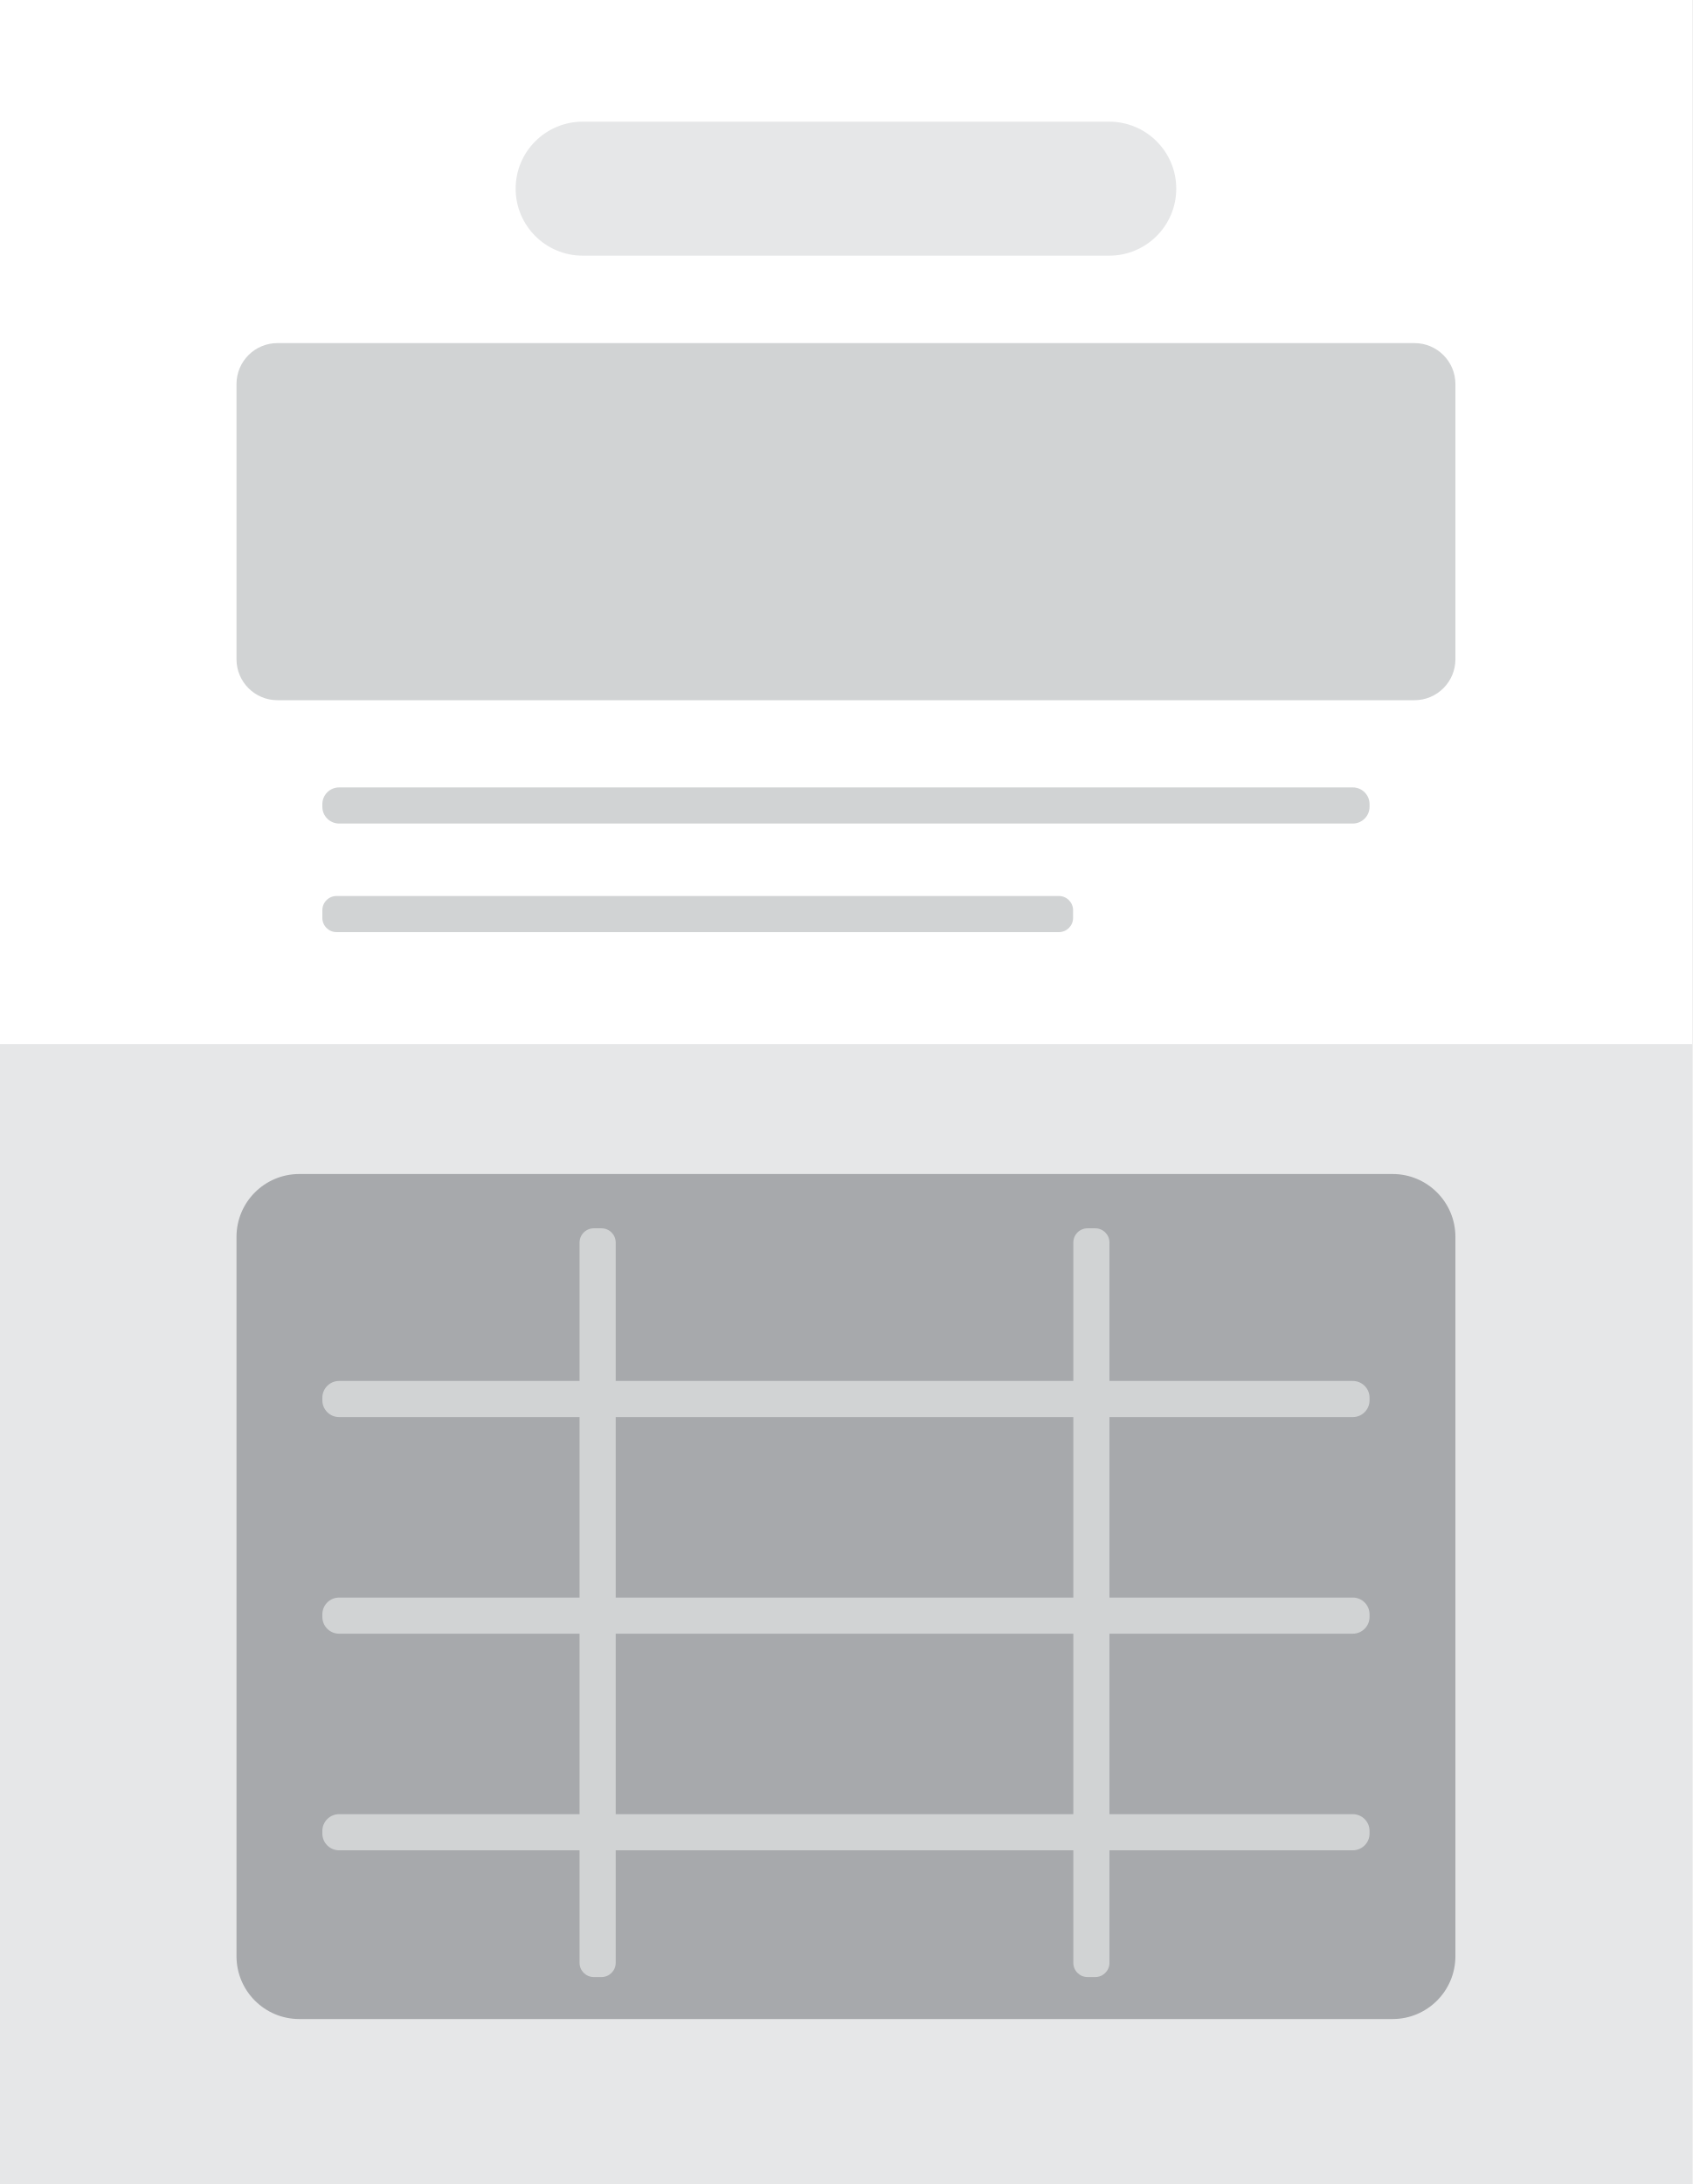
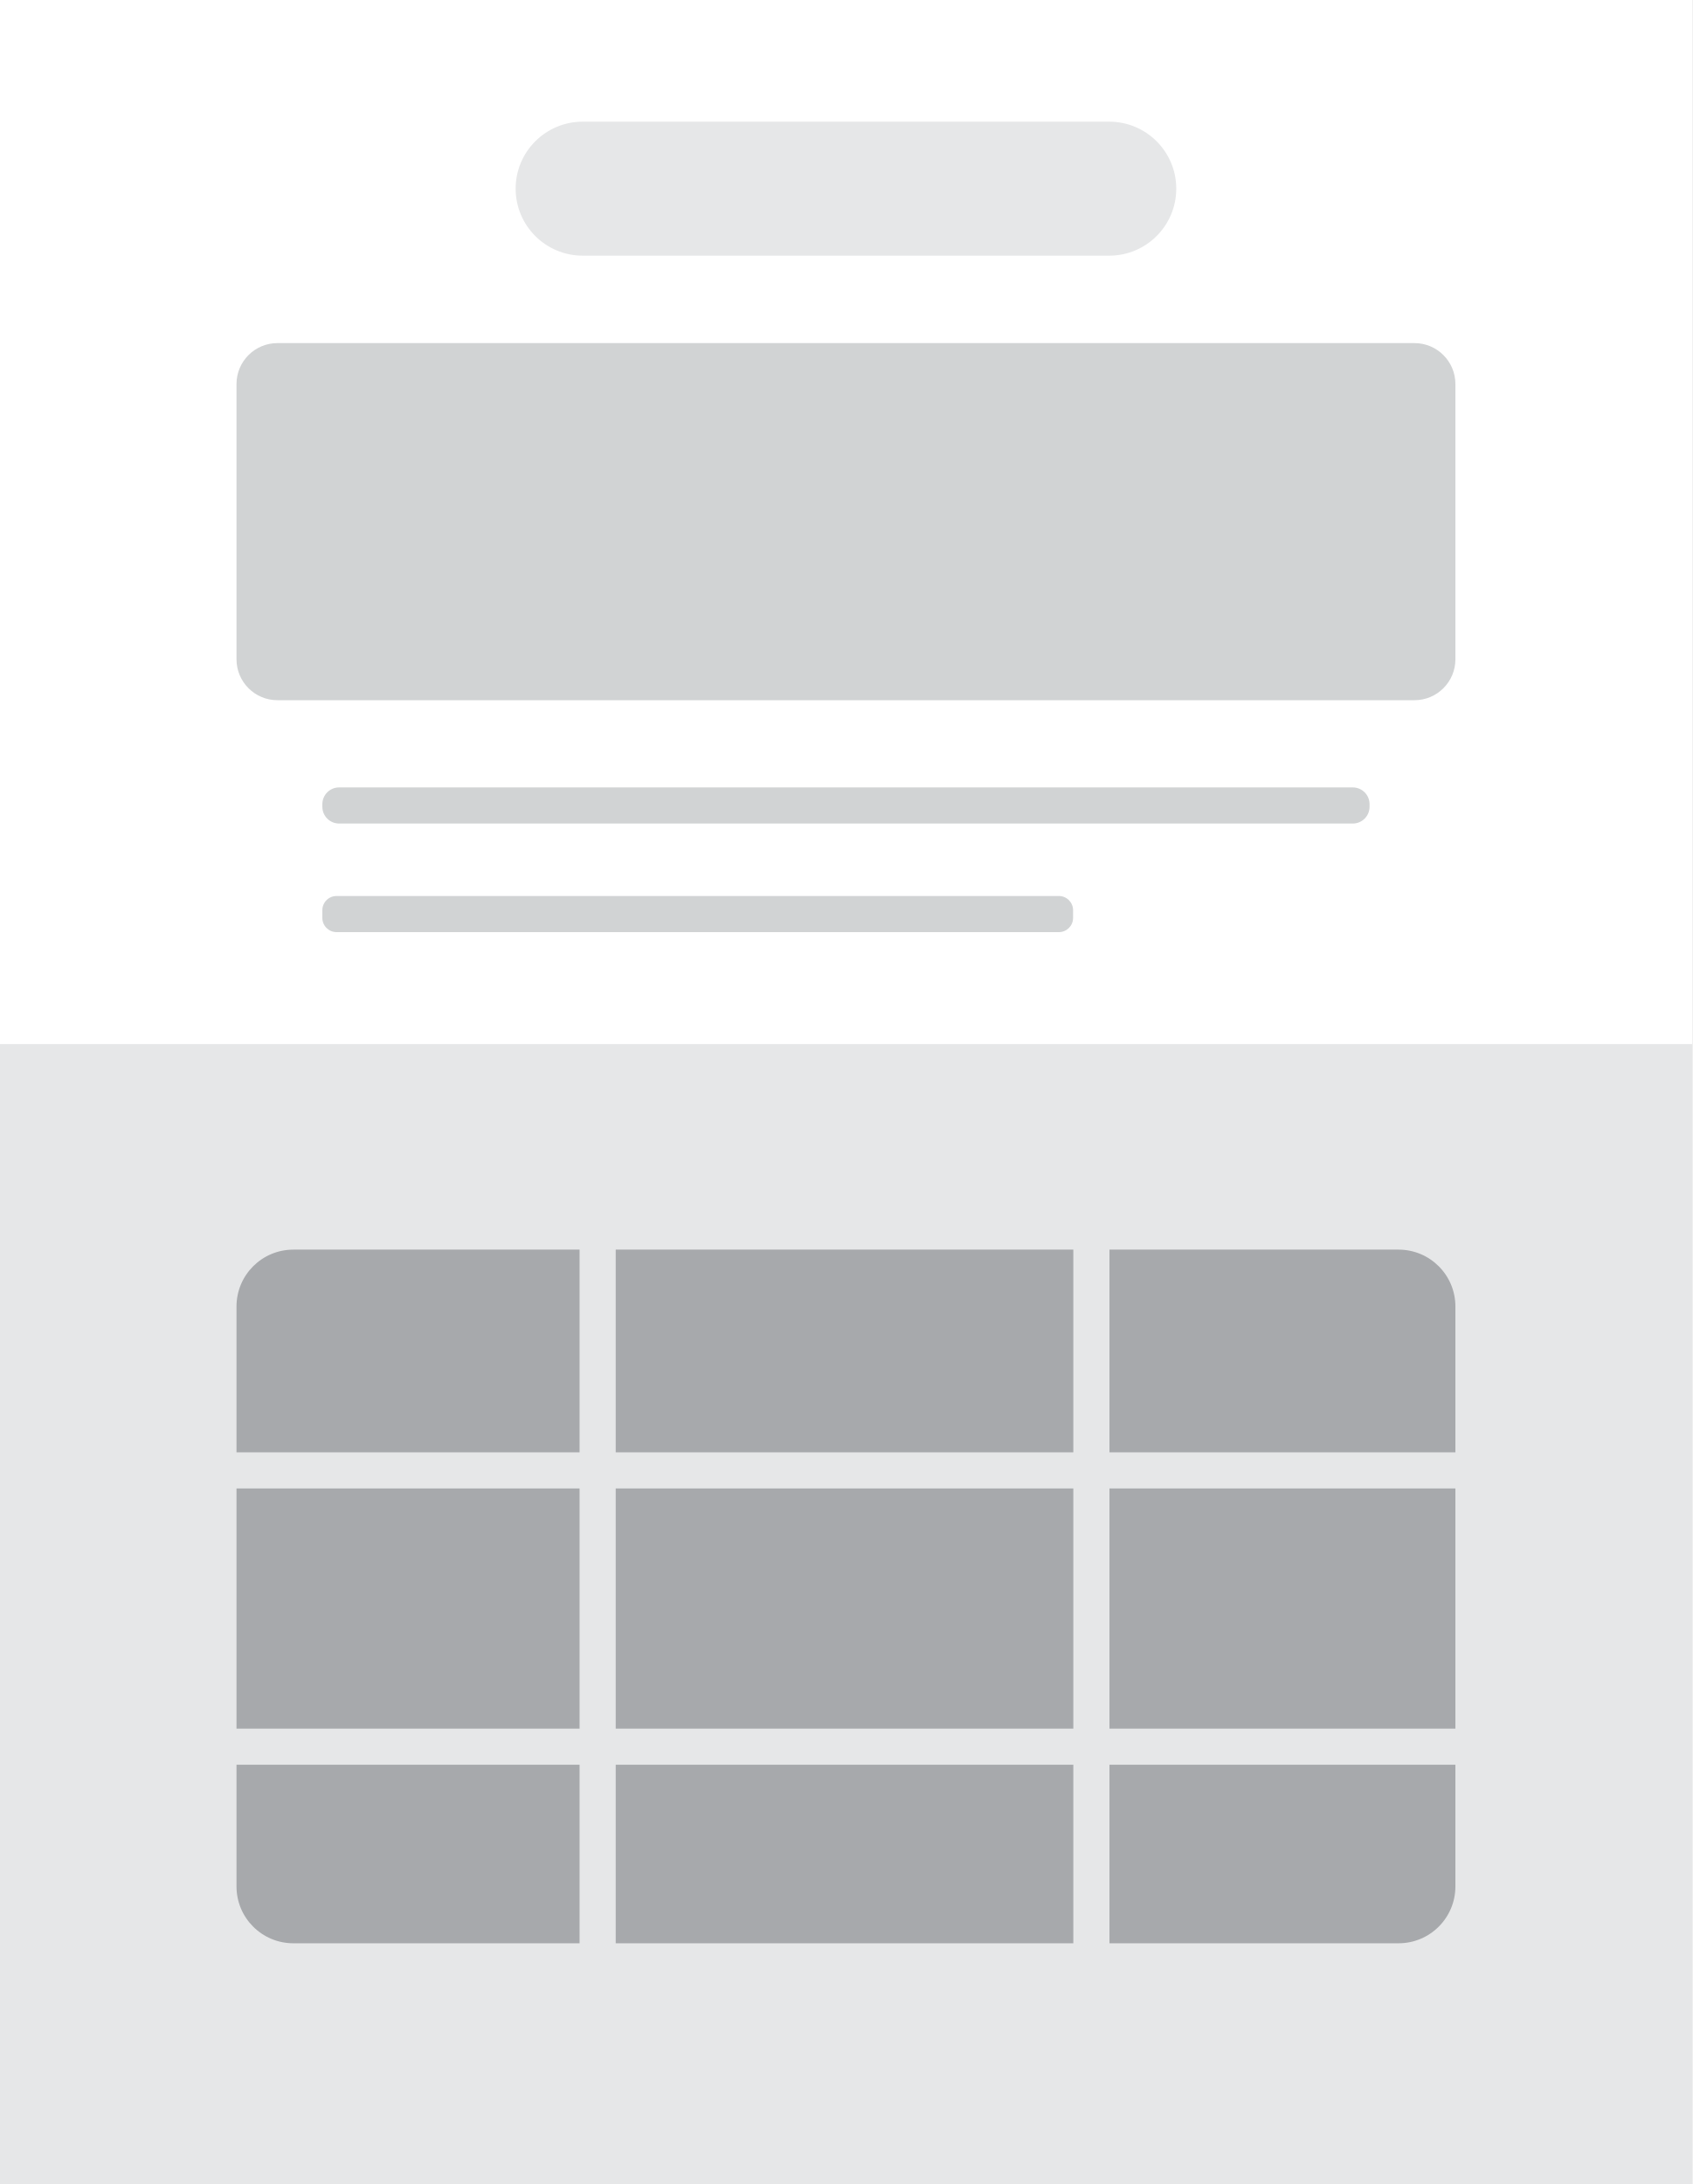
<svg xmlns="http://www.w3.org/2000/svg" viewBox="0 0 595.3 768.3">
  <g id="Layer_2" data-name="Layer 2">
    <g id="Layer_1-2" data-name="Layer 1">
      <rect width="595.3" height="768.34" style="fill:#fff" />
      <rect x="181.4" y="42.8" width="232.4" height="47.14" rx="23.6" style="fill:#e6e7e8" />
      <rect x="83.2" y="120.7" width="428.8" height="125.62" rx="14.4" style="fill:#d1d3d4" />
      <rect x="113.4" y="277" width="368.4" height="12.71" rx="5.9" style="fill:#d1d3d4" />
      <rect x="113.4" y="315.2" width="264.1" height="12.71" rx="5" style="fill:#d1d3d4" />
      <rect y="367.3" width="595.3" height="401.08" style="fill:#e6e7e8" />
-       <rect x="83.2" y="413" width="428.8" height="297.27" rx="22.1" style="fill:#a7a9ac" />
-       <rect x="113.4" y="485.8" width="368.4" height="12.71" rx="5.9" style="fill:#d1d3d4" />
-       <rect x="113.4" y="562" width="368.4" height="12.71" rx="5.9" style="fill:#d1d3d4" />
-       <rect x="113.4" y="638.2" width="368.4" height="12.71" rx="5.9" style="fill:#d1d3d4" />
-       <rect x="78.5" y="557.4" width="263.4" height="12.71" rx="5" transform="translate(774 353.6) rotate(90)" style="fill:#d1d3d4" />
-       <rect x="252.2" y="557.4" width="263.4" height="12.71" rx="5" transform="translate(947.7 179.9) rotate(90)" style="fill:#d1d3d4" />
+       <rect x="83.2" y="439.6" width="428.8" height="244.02" rx="20" style="fill:#a7a9ac" />
+       <rect x="53.8" y="510.9" width="487.7" height="12.71" rx="6.4" style="fill:#e6e7e8" />
+       <rect x="53.8" y="608.1" width="487.7" height="12.71" rx="6.4" style="fill:#e6e7e8" />
+       <rect x="78.5" y="557.4" width="263.4" height="12.71" rx="5" transform="translate(774 353.6) rotate(90)" style="fill:#e6e7e8" />
+       <rect x="252.2" y="557.4" width="263.4" height="12.71" rx="5" transform="translate(947.7 179.9) rotate(90)" style="fill:#e6e7e8" />
    </g>
  </g>
</svg>
